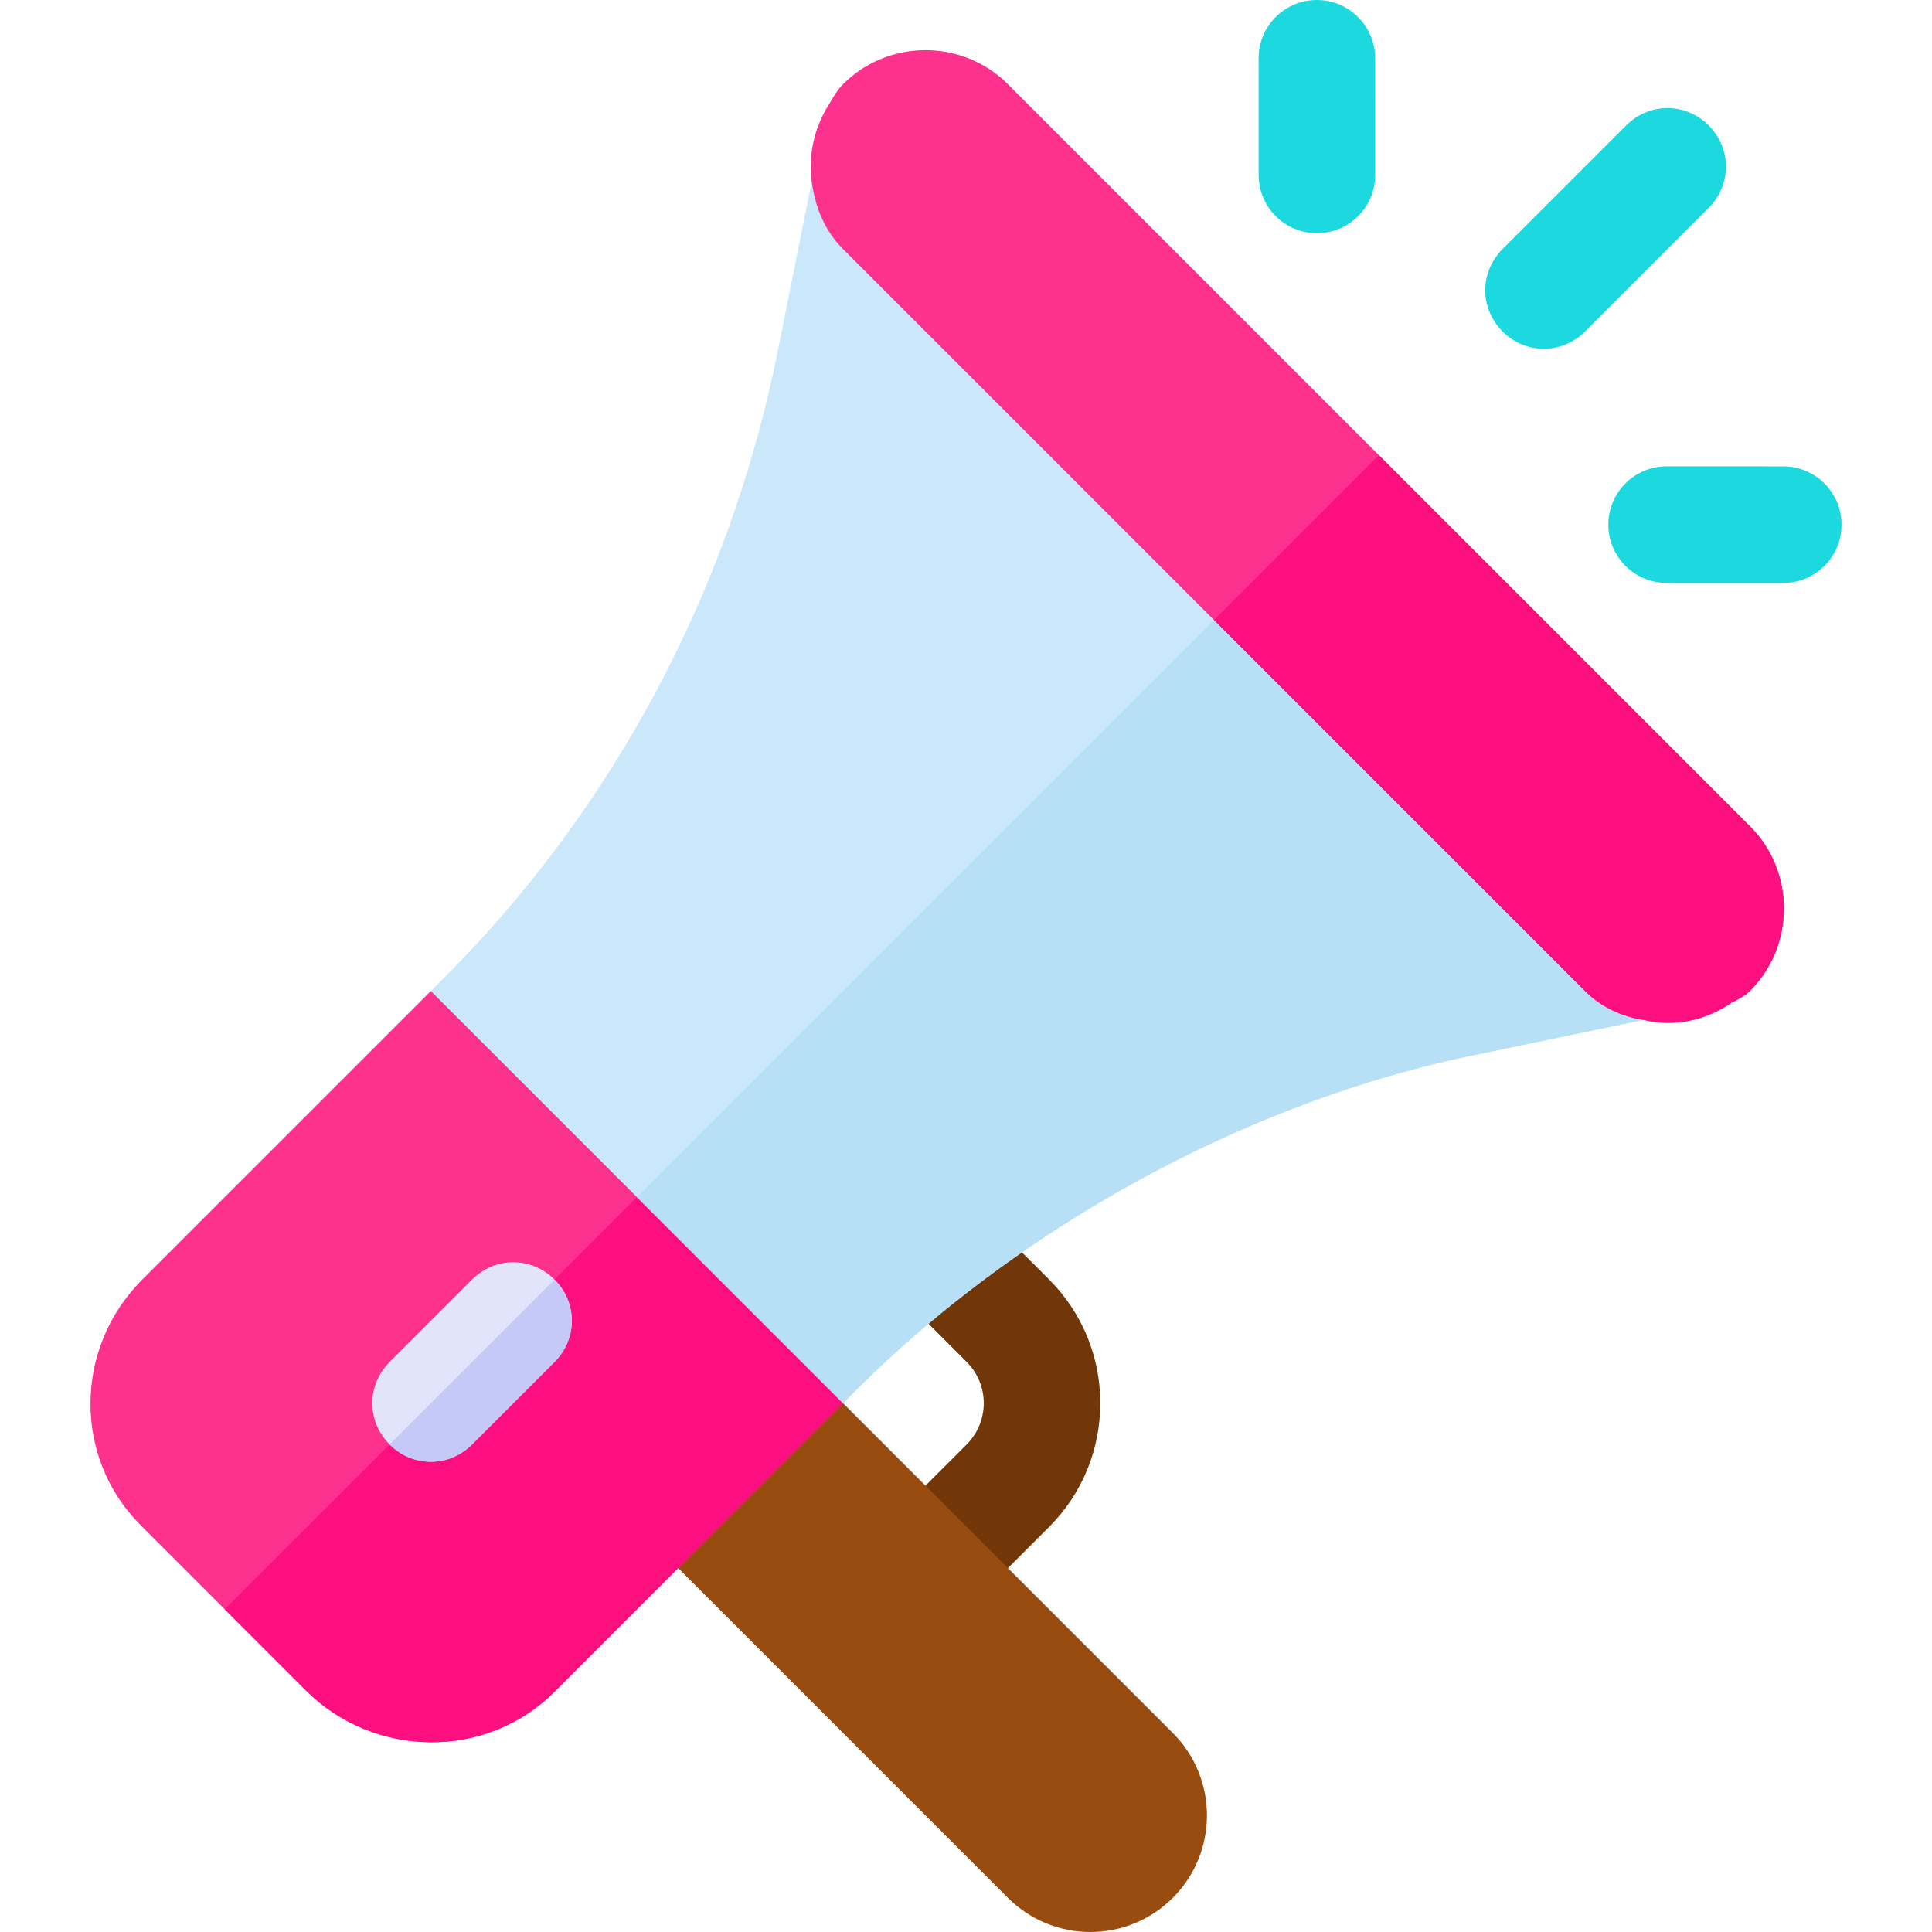
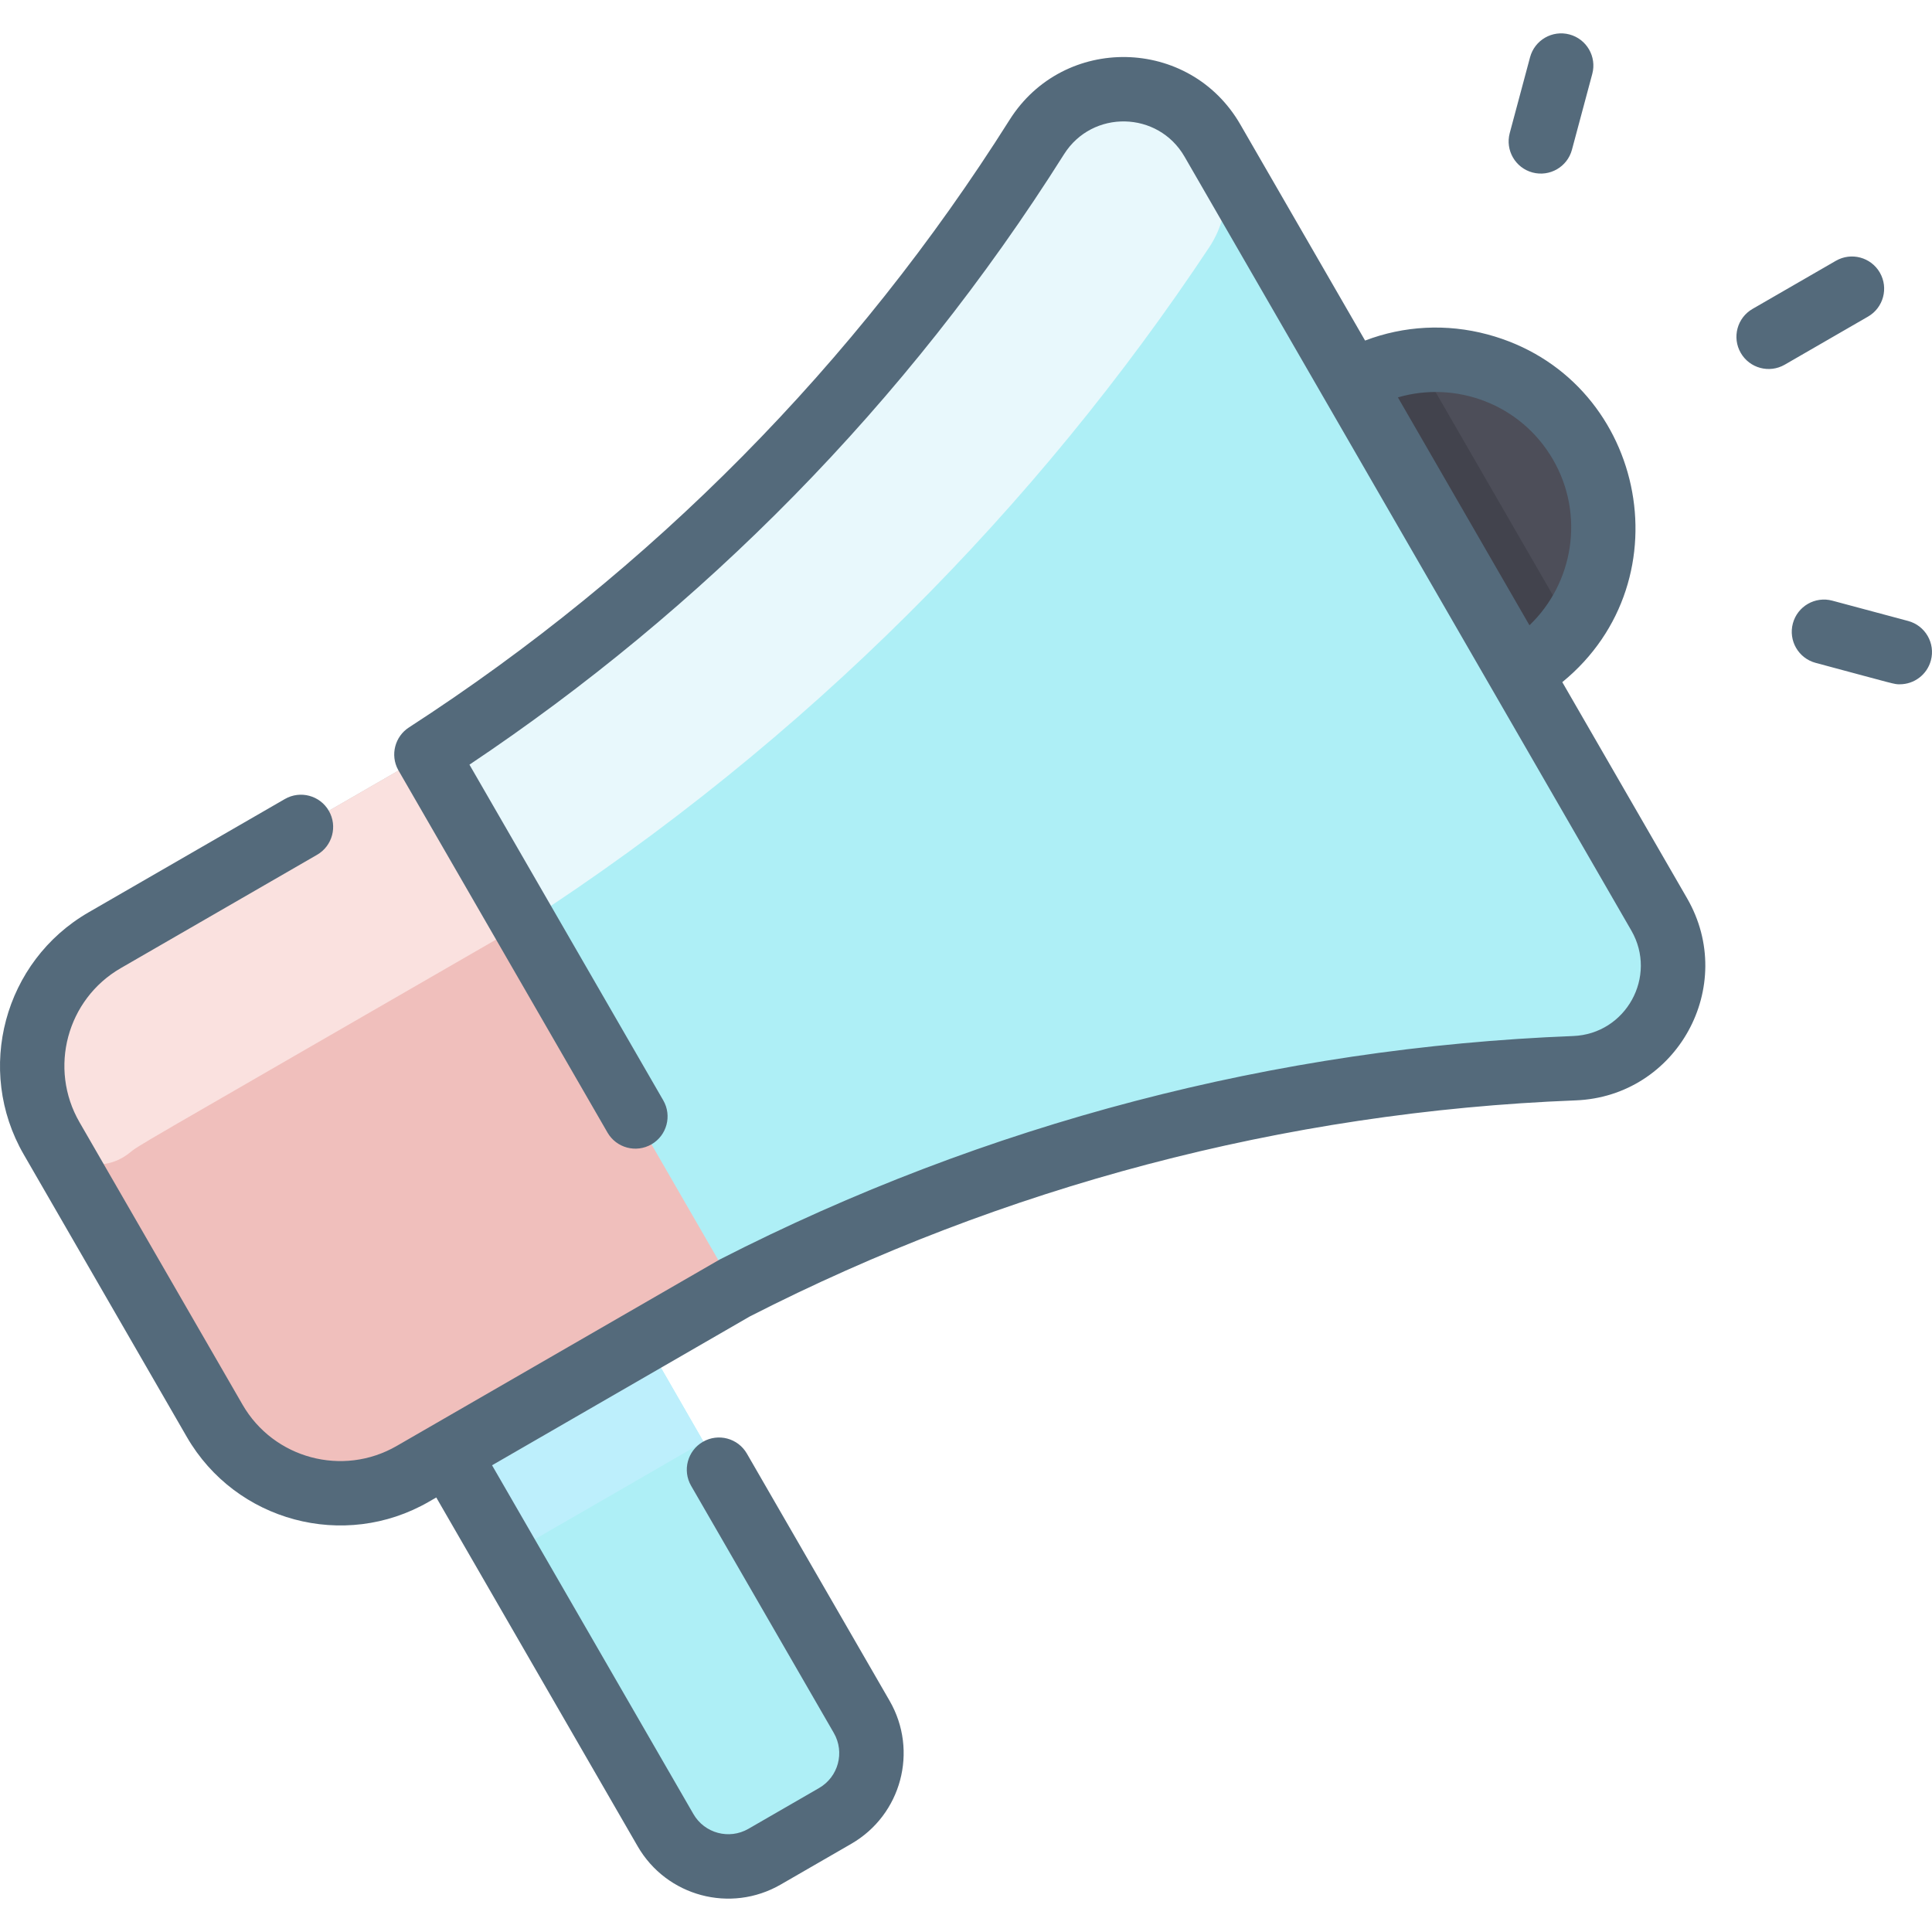
- <svg xmlns="http://www.w3.org/2000/svg" version="1.1" id="Capa_1" x="0px" y="0px" viewBox="0 0 512 512" style="enable-background:new 0 0 512 512;" xml:space="preserve">
-   <path style="fill:#713708;" d="M278.032,404.637l-21.847,21.847c-6.038,6.038-15.81,6.038-21.847,0  c-6.038-6.038-6.038-15.81,0-21.847l21.847-21.847c6.027-6.027,6.027-15.82,0-21.847l-20.087-20.087  c-6.038-6.038-6.038-15.81,0-21.847c6.038-6.038,15.81-6.038,21.847,0l20.087,20.087  C296.104,357.166,296.104,386.565,278.032,404.637z" />
-   <path style="fill:#994C0F;" d="M310.803,502.95L310.803,502.95c-12.066,12.066-31.629,12.066-43.694,0L157.872,393.713  l43.694-43.695l109.237,109.237C322.87,471.321,322.87,490.884,310.803,502.95z" />
-   <path style="fill:#FE318F;" d="M156.997,261.753l67.728,67.728l-1.311,42.384l-76.466,76.466  c-18.133,18.133-47.846,17.697-65.979-0.438l-43.695-43.695c-17.915-17.915-17.697-46.972,0.438-65.105l76.466-76.466  L156.997,261.753z" />
-   <path style="fill:#FD0F7F;" d="M190.643,295.4l34.082,34.082l-1.311,42.384l-76.466,76.466  c-18.133,18.133-47.846,17.697-65.979-0.438l-21.411-21.411L190.643,295.4z" />
-   <g>
-     <path style="fill:#1BD9DE;" d="M348.994,61.798c-8.523,0.01-15.446-6.913-15.446-15.446l-0.01-30.904   C333.536,6.913,340.449,0,348.984,0c8.523-0.01,15.446,6.913,15.446,15.446l0.01,30.904   C364.441,54.885,357.529,61.798,348.994,61.798z" />
-     <path style="fill:#1BD9DE;" d="M472.58,154.49l-30.904-0.01c-8.534,0-15.458-6.923-15.446-15.446   c0-8.534,6.913-15.446,15.446-15.446l30.904,0.01c8.534,0,15.458,6.923,15.446,15.446   C488.026,147.577,481.114,154.49,472.58,154.49z" />
-     <path style="fill:#1BD9DE;" d="M452.812,33.23c6.117,6.117,6.118,15.73,0,21.847l-32.771,32.771   c-6.118,6.118-15.731,6.117-21.847,0c-6.118-6.118-6.118-15.73,0-21.847l32.771-32.771   C437.082,27.112,446.694,27.112,452.812,33.23z" />
-   </g>
-   <path style="fill:#CAE8F9;" d="M267.109,66.001l152.932,152.932c4.37,4.37,9.831,50.467,15.511,51.342l-43.038,8.958  c-63.795,12.671-124.312,47.846-165.385,88.919l-3.714,3.714L114.176,262.628l3.714-3.714  c43.259-43.259,75.155-100.5,88.263-166.041l8.957-44.787L267.109,66.001z" />
-   <path style="fill:#E1E4FB;" d="M146.947,339.094c6.117,6.117,6.118,15.73,0,21.847L125.1,382.789  c-6.118,6.118-15.731,6.117-21.847,0c-6.118-6.118-6.118-15.73,0-21.847l21.847-21.847  C131.218,332.977,140.83,332.977,146.947,339.094z" />
-   <path style="fill:#B7E0F6;" d="M343.575,142.467l76.466,76.466c4.37,4.37,9.831,50.467,15.511,51.342l-43.038,8.958  c-63.795,12.671-124.312,47.846-165.385,88.919l-3.714,3.714l-54.619-54.619L343.575,142.467z" />
-   <path style="fill:#C5C9F7;" d="M146.947,339.094c6.117,6.117,6.118,15.73,0,21.847L125.1,382.789  c-6.118,6.118-15.731,6.117-21.847,0L146.947,339.094z" />
-   <path style="fill:#FE318F;" d="M267.109,22.307l196.627,196.627c12.016,12.016,12.016,31.679,0,43.695  c-1.311,1.311-3.059,2.184-4.808,3.058c-6.991,4.808-15.292,6.555-23.377,4.588c-5.679-0.873-11.141-3.276-15.511-7.646  L223.413,66.001c-5.026-5.026-7.428-11.361-8.303-17.915c-0.873-6.554,0.439-13.11,3.715-19.007  c1.529-2.404,2.621-4.806,4.588-6.773C235.429,10.291,255.093,10.291,267.109,22.307z" />
-   <path style="fill:#FD0F7F;" d="M365.422,120.62l98.313,98.313c12.016,12.016,12.016,31.679,0,43.695  c-1.311,1.311-3.059,2.184-4.808,3.058c-6.991,4.808-15.292,6.555-23.377,4.588c-5.679-0.873-11.141-3.276-15.511-7.646  l-98.313-98.313L365.422,120.62z" />
-   <g>
- </g>
-   <g>
- </g>
-   <g>
- </g>
-   <g>
- </g>
-   <g>
- </g>
-   <g>
- </g>
-   <g>
- </g>
-   <g>
- </g>
-   <g>
- </g>
-   <g>
- </g>
-   <g>
- </g>
-   <g>
- </g>
-   <g>
- </g>
-   <g>
- </g>
-   <g>
- </g>
+ <svg xmlns="http://www.w3.org/2000/svg" width="512" height="512" viewBox="0 0 512 512" fill="none">
+   <path d="M439.709 242.322C449.938 260.04 437.671 282.291 417.223 283.08C342.556 286.003 266.424 304.651 194.646 341.364L170.913 355.061C170.913 355.169 170.585 354.501 228.365 454.989C233.666 464.184 230.519 475.928 221.335 481.24L202.615 492.046C193.43 497.347 181.675 494.2 176.374 485.005L118.741 385.184L109.386 390.592C91.007 401.195 67.507 394.902 56.894 376.523L13.671 301.662C3.068 283.283 9.362 259.784 27.741 249.17L113.002 199.942C178.161 157.793 233.376 101.984 274.766 36.333C285.678 19.02 311.076 19.522 321.306 37.239L358.288 101.305C379.536 89.038 406.716 96.324 418.983 117.572C431.25 138.821 423.964 165.989 402.716 178.256L439.709 242.322Z" fill="#AEEFF6" />
+   <path d="M418.982 117.573C431.249 138.822 423.963 165.99 402.715 178.257L358.287 101.306C379.536 89.039 406.715 96.325 418.982 117.573Z" fill="#4D4E59" />
+   <path d="M321.306 37.239C326.409 46.086 326.082 57.062 320.434 65.572C274.873 134.221 213.807 196.252 139.125 244.572L39.229 302.248C32.37 306.217 26.941 311.71 23.143 318.057L13.671 301.662C3.068 283.283 9.362 259.783 27.741 249.17L113.002 199.942C178.161 157.793 233.376 101.983 274.766 36.332C285.678 19.02 311.076 19.522 321.306 37.239V37.239Z" fill="#E8F8FC" />
+   <path d="M113.002 199.943L194.646 341.366C178.285 350.807 125.723 381.149 109.386 390.593C91.007 401.196 67.507 394.903 56.894 376.524L13.671 301.663C3.068 283.284 9.362 259.785 27.741 249.171L113.002 199.943Z" fill="#F0BFBC" />
+   <path d="M138.856 244.732C30.368 307.363 37.558 303.006 34.058 305.729C27.467 310.857 17.848 308.893 13.669 301.662C3.066 283.283 9.36 259.783 27.739 249.17L113 199.942L138.856 244.732Z" fill="#FAE1DF" />
+   <path d="M186.454 382.092C156.1 399.667 178.432 386.733 134.335 412.183L118.74 385.185L170.912 355.072L186.454 382.092Z" fill="#BDEFFC" />
+   <path d="M416.326 166.053C412.806 170.886 408.23 175.078 402.715 178.256L358.287 101.305C363.802 98.116 369.722 96.26 375.664 95.62C377.899 99.494 414.375 162.675 416.326 166.053V166.053Z" fill="#42434D" />
+   <path d="M414.025 180.775C447.328 153.572 435.825 99.776 394.21 88.627C383.336 85.714 372.079 86.32 361.76 90.251L328.695 32.979C315.24 9.673 281.868 9.055 267.54 31.779C226.87 96.286 172.689 151.151 108.363 192.785C104.7 195.151 103.342 200.04 105.51 204.02C105.857 204.657 160.628 299.511 160.99 300.139C163.346 304.218 168.562 305.619 172.647 303.262C176.728 300.906 178.127 295.686 175.771 291.605L124.409 202.643C185.745 161.639 240.068 107.354 281.978 40.881C289.474 28.991 306.897 29.36 313.914 41.513L432.312 246.585C439.338 258.754 430.915 274.012 416.891 274.558C338.215 277.624 261.186 297.747 190.76 333.767C190.46 333.92 110.612 380.028 105.113 383.202C90.839 391.444 72.524 386.536 64.285 372.262L21.062 297.394C12.821 283.122 17.729 264.807 32.002 256.567L84.023 226.532C88.104 224.175 89.503 218.956 87.146 214.875C84.79 210.793 79.57 209.395 75.49 211.752L23.468 241.786C1.046 254.731 -6.664 283.505 6.281 305.928L49.506 380.795C62.453 403.219 91.227 410.927 113.648 397.981L115.616 396.845L168.982 489.277C176.647 502.555 193.597 507.102 206.882 499.433L225.599 488.627C238.879 480.959 243.421 464.009 235.754 450.727L197.932 385.218C195.576 381.137 190.356 379.739 186.275 382.095C182.194 384.451 180.796 389.671 183.152 393.752L220.974 459.261C223.924 464.371 222.177 470.895 217.065 473.846L198.348 484.652C193.238 487.603 186.714 485.854 183.763 480.744L130.398 388.312L198.725 348.862C265.586 314.7 339.969 294.634 417.557 291.612C444.446 290.563 460.529 261.319 447.092 238.051L414.025 180.775ZM411.588 121.836C420.012 136.428 416.986 154.536 405.324 165.703L370.459 105.315C385.744 100.831 403.027 107.008 411.588 121.836ZM495.052 83.897L472.973 96.645C468.888 99.002 463.671 97.602 461.316 93.521C458.958 89.44 460.358 84.221 464.439 81.865L486.519 69.117C490.603 66.759 495.82 68.16 498.175 72.24C500.532 76.321 499.133 81.54 495.052 83.897ZM400.097 35.26L405.482 15.167C406.702 10.615 411.378 7.915 415.934 9.133C420.487 10.354 423.188 15.033 421.968 19.585L416.583 39.677C415.366 44.218 410.698 46.931 406.13 45.711C401.579 44.491 398.878 39.812 400.097 35.26V35.26ZM511.706 175.017C510.684 178.829 507.237 181.343 503.468 181.343C501.924 181.343 503.004 181.519 481.162 175.666C476.609 174.446 473.907 169.768 475.127 165.215C476.348 160.662 481.027 157.964 485.579 159.181L505.672 164.564C510.224 165.785 512.927 170.464 511.706 175.017Z" fill="#546A7B" />
</svg>
